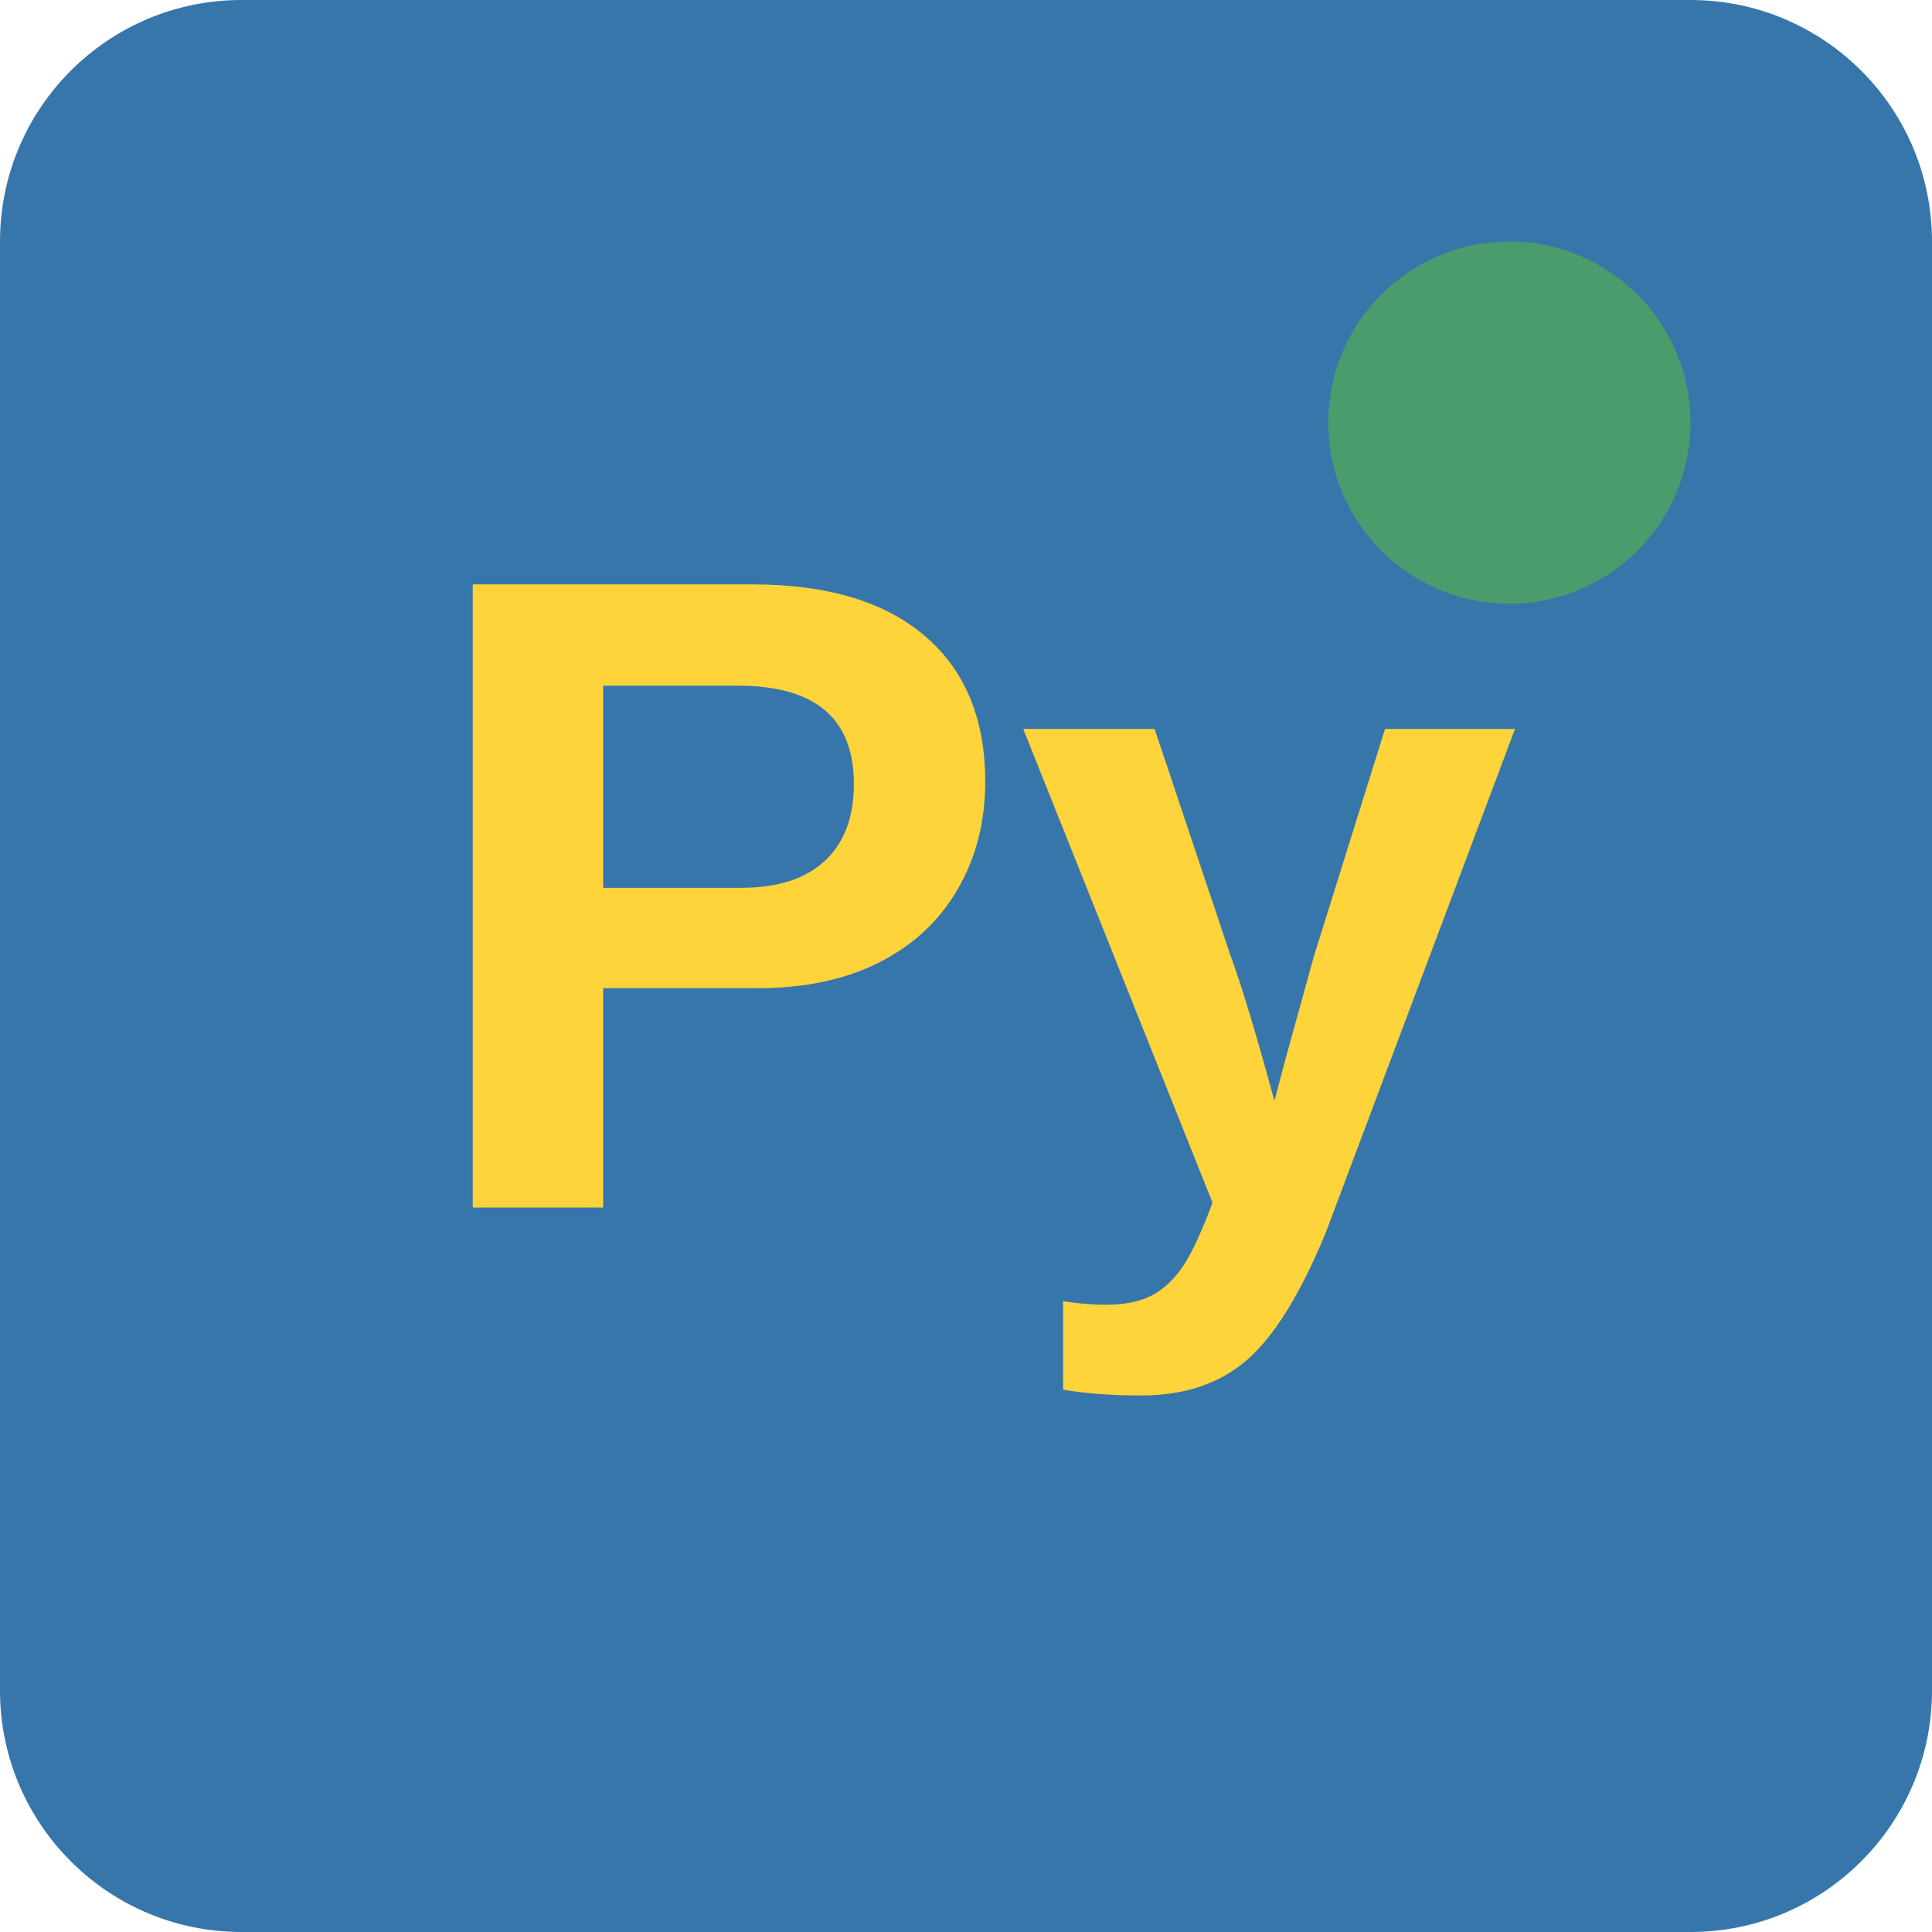
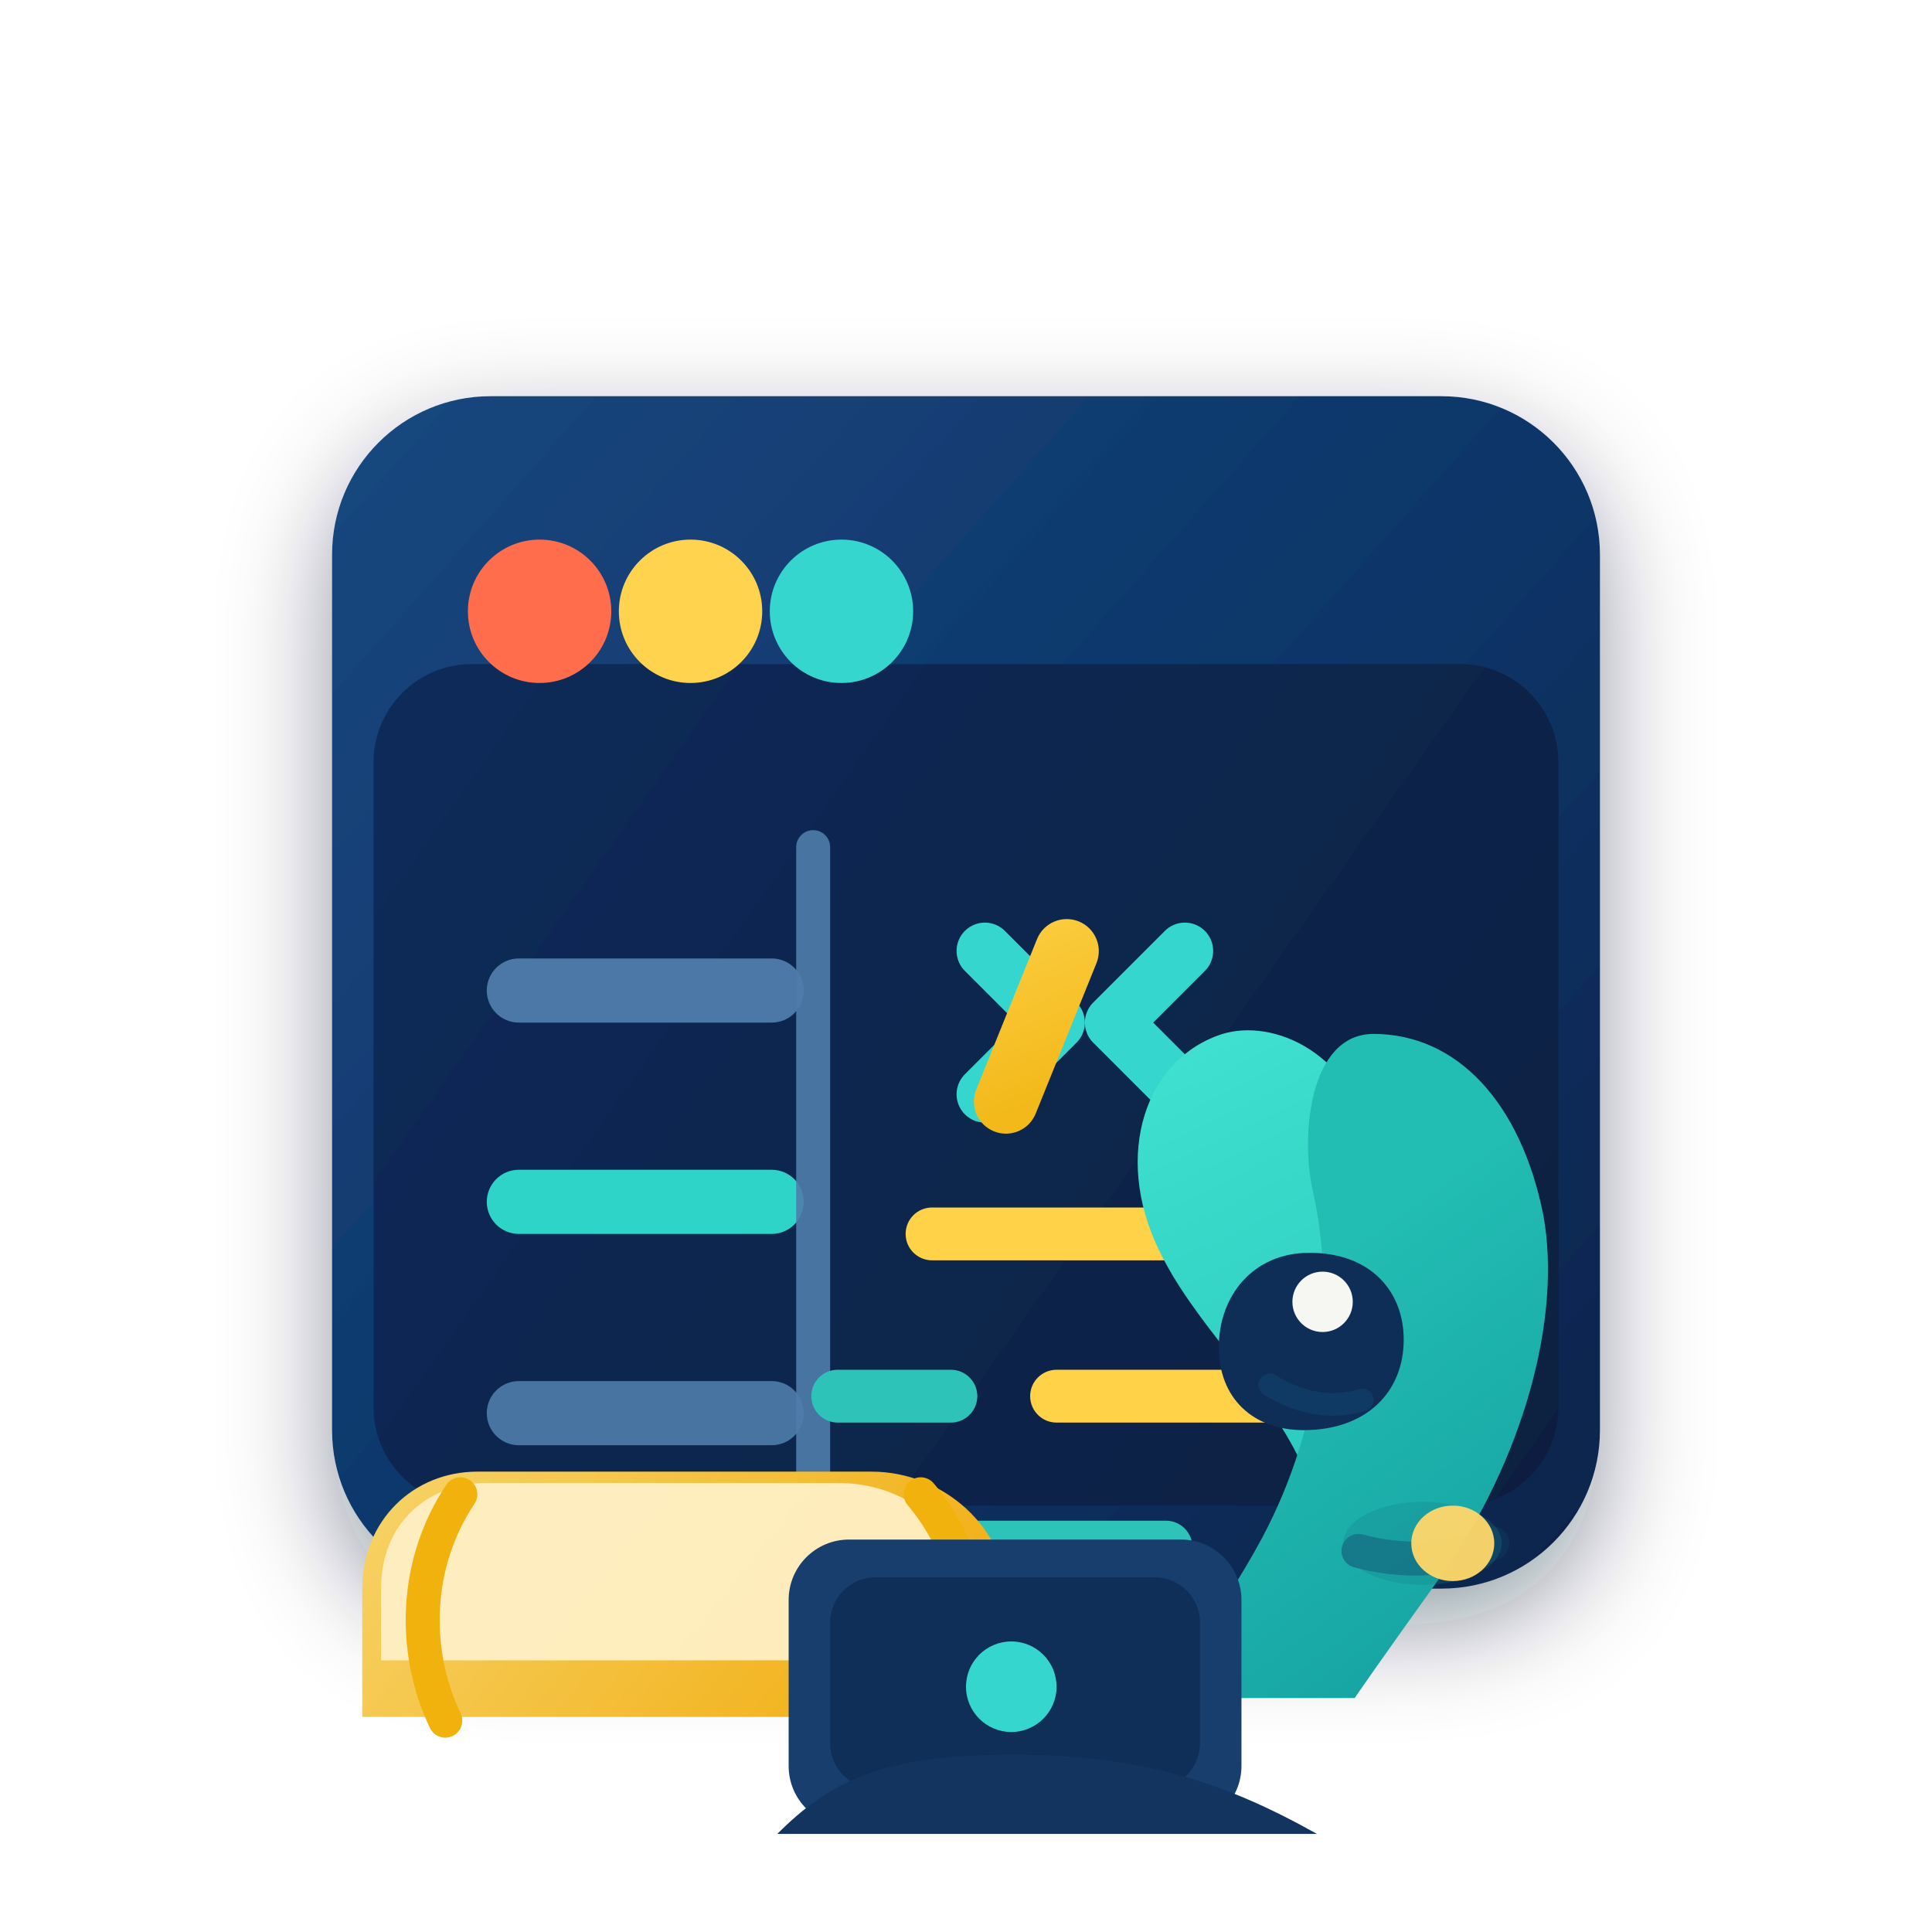
- <svg xmlns="http://www.w3.org/2000/svg" viewBox="0 0 256 256">
-   <rect width="256" height="256" rx="32" fill="#3776ab" />
-   <text x="128" y="160" font-family="Arial, sans-serif" font-size="120" font-weight="bold" fill="#ffd43b" text-anchor="middle">Py</text>
-   <circle cx="200" cy="56" r="24" fill="#4a9c6d" />
+ <svg xmlns="http://www.w3.org/2000/svg" viewBox="0 0 1024 1024" fill="none">
+   <defs>
+     <linearGradient id="window" x1="182" y1="214" x2="864" y2="820" gradientUnits="userSpaceOnUse">
+       <stop offset="0" stop-color="#15477f" />
+       <stop offset="0.55" stop-color="#0f3568" />
+       <stop offset="1" stop-color="#0a234a" />
+     </linearGradient>
+     <linearGradient id="windowInner" x1="208" y1="332" x2="842" y2="780" gradientUnits="userSpaceOnUse">
+       <stop offset="0" stop-color="#0b2b58" />
+       <stop offset="1" stop-color="#081f40" />
+     </linearGradient>
+     <linearGradient id="teal" x1="710" y1="520" x2="900" y2="920" gradientUnits="userSpaceOnUse">
+       <stop offset="0" stop-color="#3fe0cf" />
+       <stop offset="1" stop-color="#1bb7b1" />
+     </linearGradient>
+     <linearGradient id="tealDark" x1="728" y1="650" x2="920" y2="920" gradientUnits="userSpaceOnUse">
+       <stop offset="0" stop-color="#22bdb3" />
+       <stop offset="1" stop-color="#10959a" />
+     </linearGradient>
+     <linearGradient id="yellow" x1="178" y1="734" x2="496" y2="934" gradientUnits="userSpaceOnUse">
+       <stop offset="0" stop-color="#fff0aa" />
+       <stop offset="1" stop-color="#ffd05c" />
+     </linearGradient>
+     <linearGradient id="yellowDeep" x1="214" y1="742" x2="442" y2="926" gradientUnits="userSpaceOnUse">
+       <stop offset="0" stop-color="#f7d46a" />
+       <stop offset="1" stop-color="#f2b11a" />
+     </linearGradient>
+     <linearGradient id="codeYellow" x1="470" y1="502" x2="564" y2="602" gradientUnits="userSpaceOnUse">
+       <stop offset="0" stop-color="#ffd651" />
+       <stop offset="1" stop-color="#f3b91a" />
+     </linearGradient>
+     <filter id="shadow" x="96" y="120" width="832" height="832" filterUnits="userSpaceOnUse">
+       <feDropShadow dx="0" dy="20" stdDeviation="28" flood-color="#06162f" flood-opacity="0.42" />
+     </filter>
+   </defs>
+   <g filter="url(#shadow)">
+     <rect x="176" y="210" width="672" height="632" rx="84" fill="url(#window)" />
+     <rect x="198" y="352" width="628" height="446" rx="52" fill="url(#windowInner)" opacity="0.96" />
+   </g>
+   <g>
+     <circle cx="286" cy="324" r="38" fill="#ff6d4c" />
+     <circle cx="366" cy="324" r="38" fill="#ffd34e" />
+     <circle cx="446" cy="324" r="38" fill="#35d6ce" />
+   </g>
+   <rect x="258" y="508" width="168" height="34" rx="17" fill="#4f7cab" opacity="0.95" />
+   <rect x="258" y="620" width="168" height="34" rx="17" fill="#2fd4c9" />
+   <rect x="258" y="732" width="168" height="34" rx="17" fill="#4f7cab" opacity="0.9" />
+   <rect x="258" y="844" width="168" height="34" rx="17" fill="#4f7cab" opacity="0.9" />
+   <rect x="422" y="440" width="18" height="468" rx="9" fill="#4f7cab" opacity="0.9" />
+   <path d="M522 504 L560 542 L522 580" stroke="#35d6ce" stroke-width="30" stroke-linecap="round" stroke-linejoin="round" />
+   <path d="M628 504 L590 542 L628 580" stroke="#35d6ce" stroke-width="30" stroke-linecap="round" stroke-linejoin="round" />
+   <rect x="556" y="482" width="34" height="120" rx="17" transform="rotate(22 556 482)" fill="url(#codeYellow)" />
+   <rect x="480" y="640" width="178" height="28" rx="14" fill="#ffd247" />
+   <rect x="694" y="640" width="80" height="28" rx="14" fill="#5ca1e8" />
+   <rect x="430" y="726" width="88" height="28" rx="14" fill="#2ec3b8" />
+   <rect x="546" y="726" width="168" height="28" rx="14" fill="#ffd247" />
+   <rect x="430" y="806" width="202" height="28" rx="14" fill="#2ec3b8" />
+   <path d="M690 776C726 720 738 654 730 614C718 556 674 540 648 548C607 561 590 612 614 662C633 702 669 732 690 776Z" fill="url(#teal)" />
+   <path d="M728 548C772 548 806 584 818 644C828 699 807 774 764 835C731 881 718 900 718 900L612 900C612 900 646 858 669 815C701 755 708 686 696 632C689 602 694 548 728 548Z" fill="url(#tealDark)" />
+   <path d="M694 664C727 664 744 685 744 710C744 738 724 758 691 758C664 758 646 741 646 714C646 687 664 664 694 664Z" fill="#0e2e58" />
+   <circle cx="701" cy="690" r="16" fill="#f6f6f2" />
+   <path d="M673 734C689 744 706 747 722 742" stroke="#0f3a63" stroke-width="12" stroke-linecap="round" />
+   <path d="M720 822C742 828 768 828 791 818" stroke="#0f3a63" stroke-width="18" stroke-linecap="round" opacity="0.45" />
+   <ellipse cx="754" cy="818" rx="42" ry="22" fill="#167c88" opacity="0.28" />
+   <ellipse cx="770" cy="818" rx="22" ry="20" fill="#ffd76a" opacity="0.95" />
+   <path d="M192 842C192 806 219 780 253 780H462C500 780 534 810 534 848V910H192V842Z" fill="url(#yellowDeep)" />
+   <path d="M202 842C202 806 228 786 258 786H444C480 786 510 809 510 846V880H202V842Z" fill="#fff0c6" opacity="0.93" />
+   <path d="M244 792C220 828 218 874 236 912" stroke="#f1b20d" stroke-width="18" stroke-linecap="round" />
+   <path d="M488 792C510 818 522 856 518 910" stroke="#f1b20d" stroke-width="18" stroke-linecap="round" />
+   <rect x="418" y="816" width="240" height="152" rx="32" fill="#173e6d" />
+   <rect x="440" y="836" width="196" height="112" rx="24" fill="#0f2f58" />
+   <circle cx="536" cy="894" r="24" fill="#35d6ce" />
+   <path d="M412 972C440 944 468 930 536 930C604 930 648 944 698 972H412Z" fill="#12345f" />
</svg>
